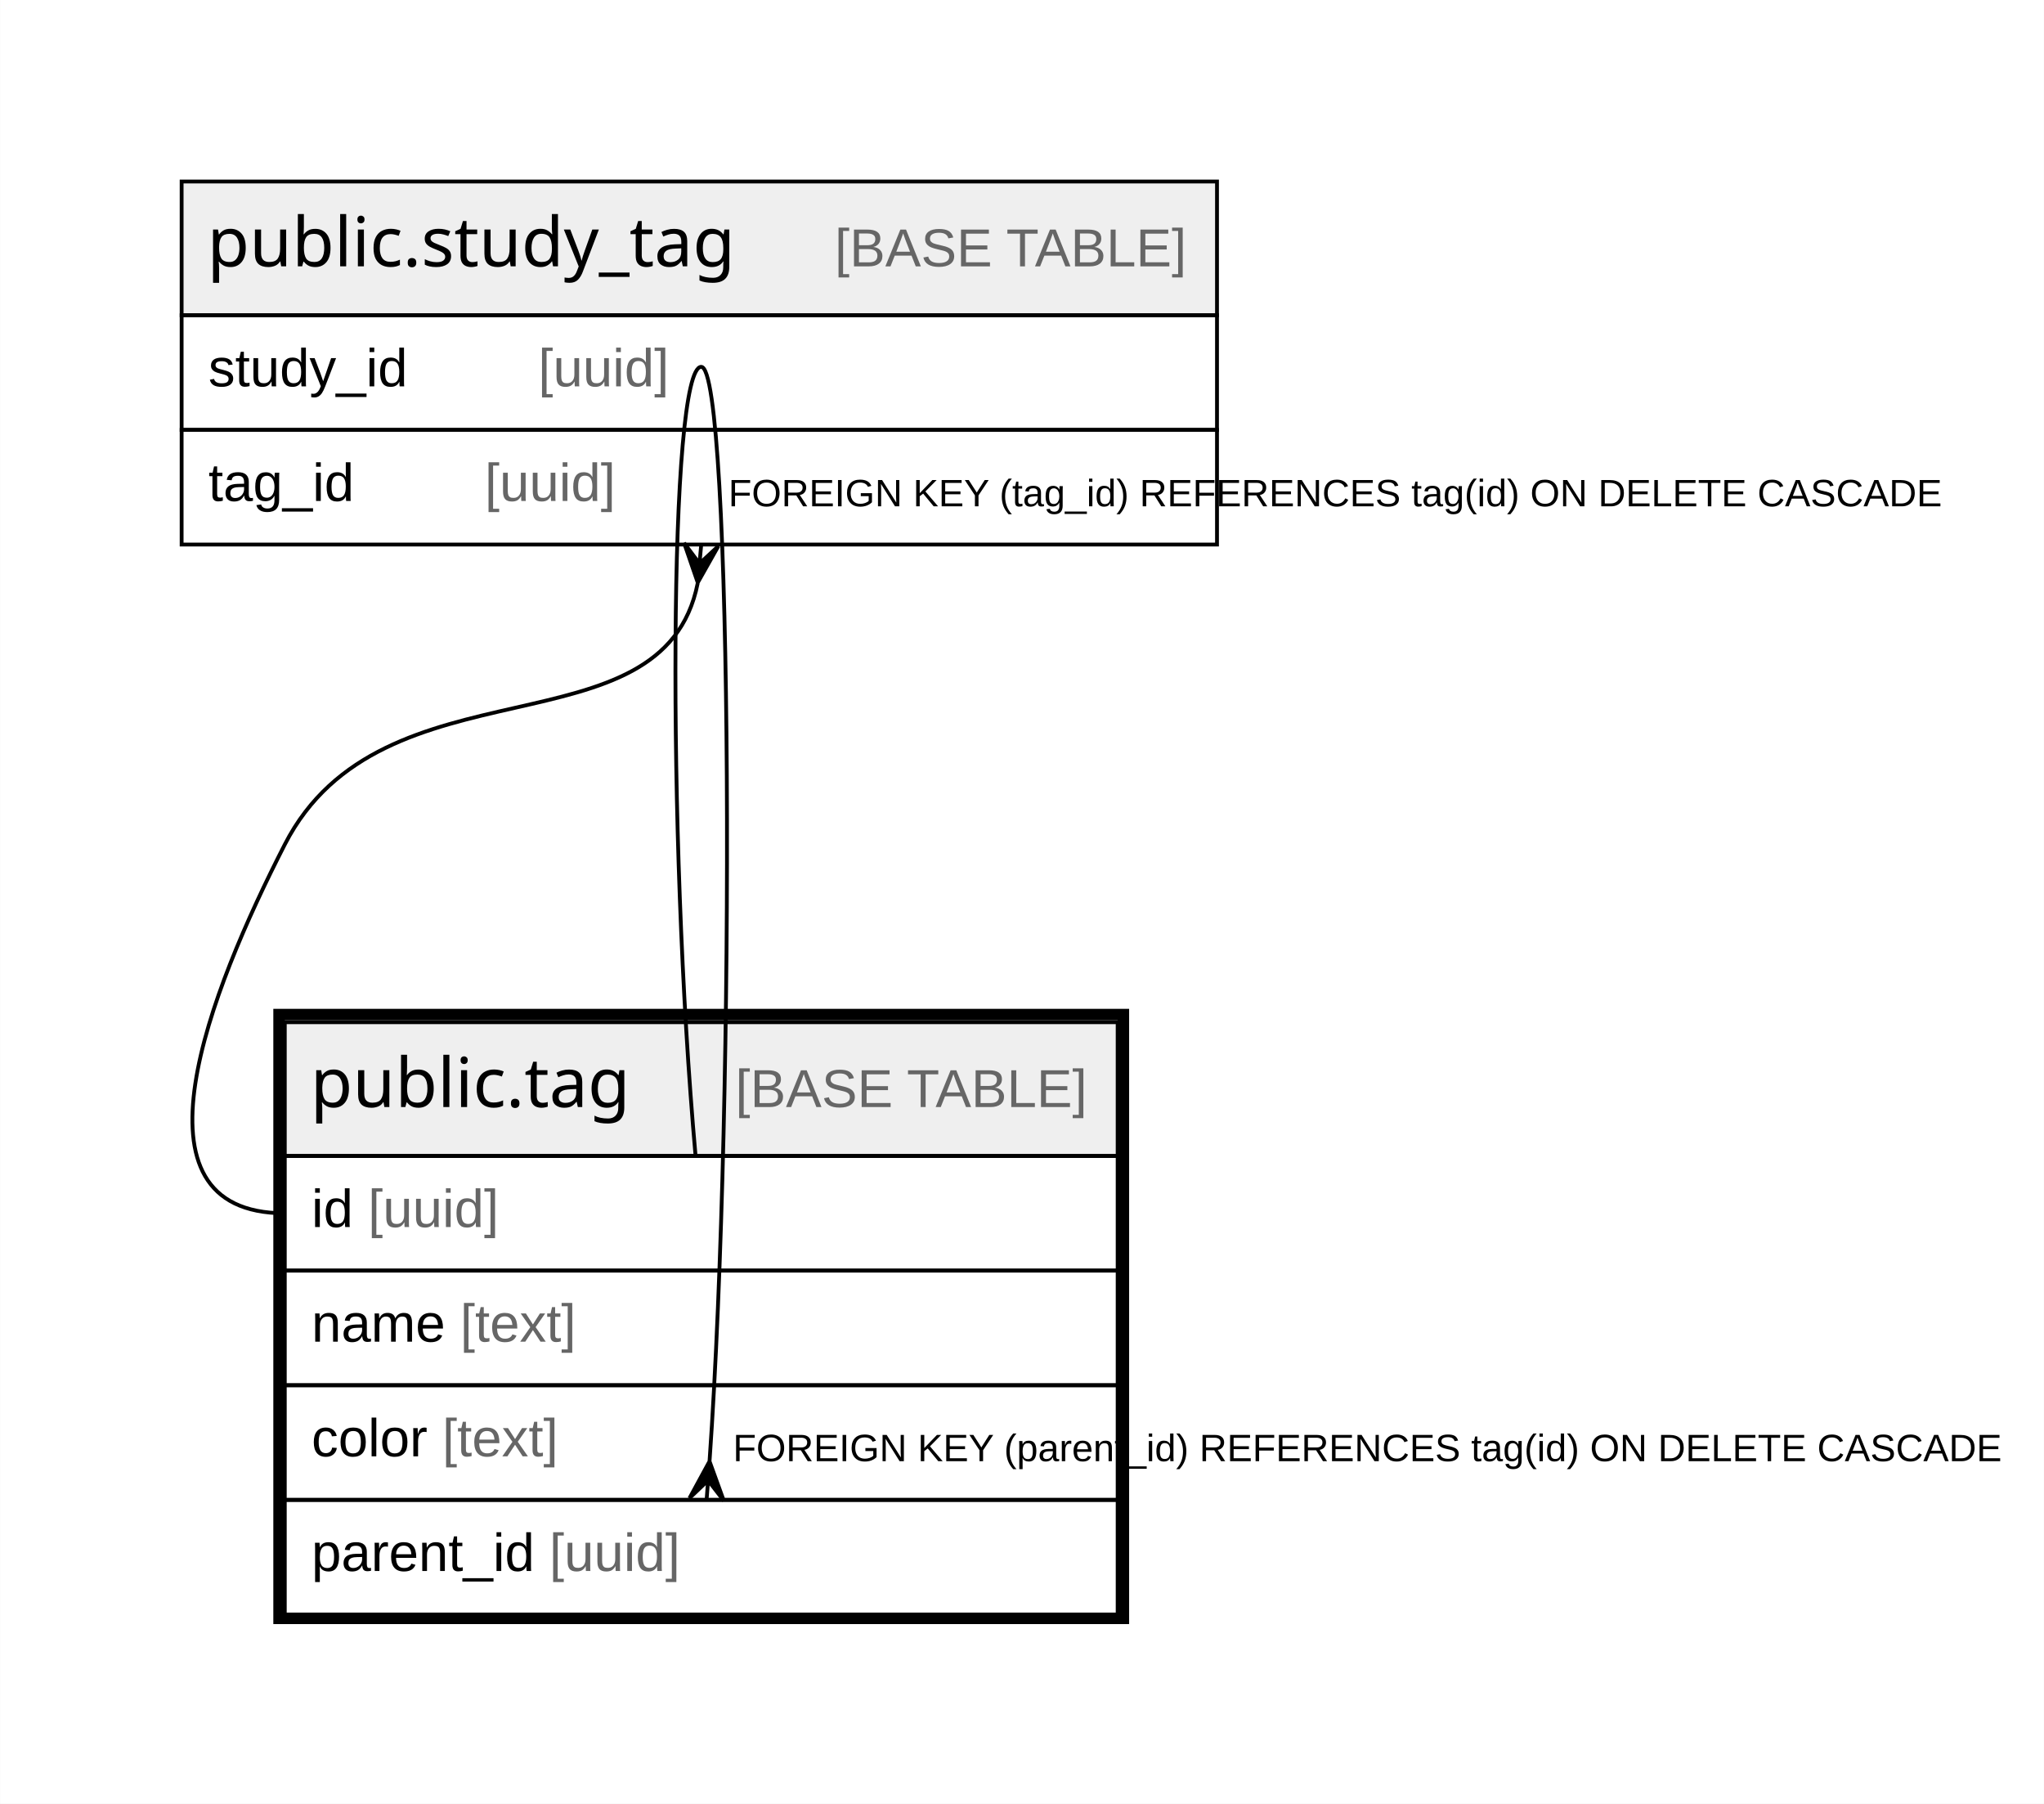
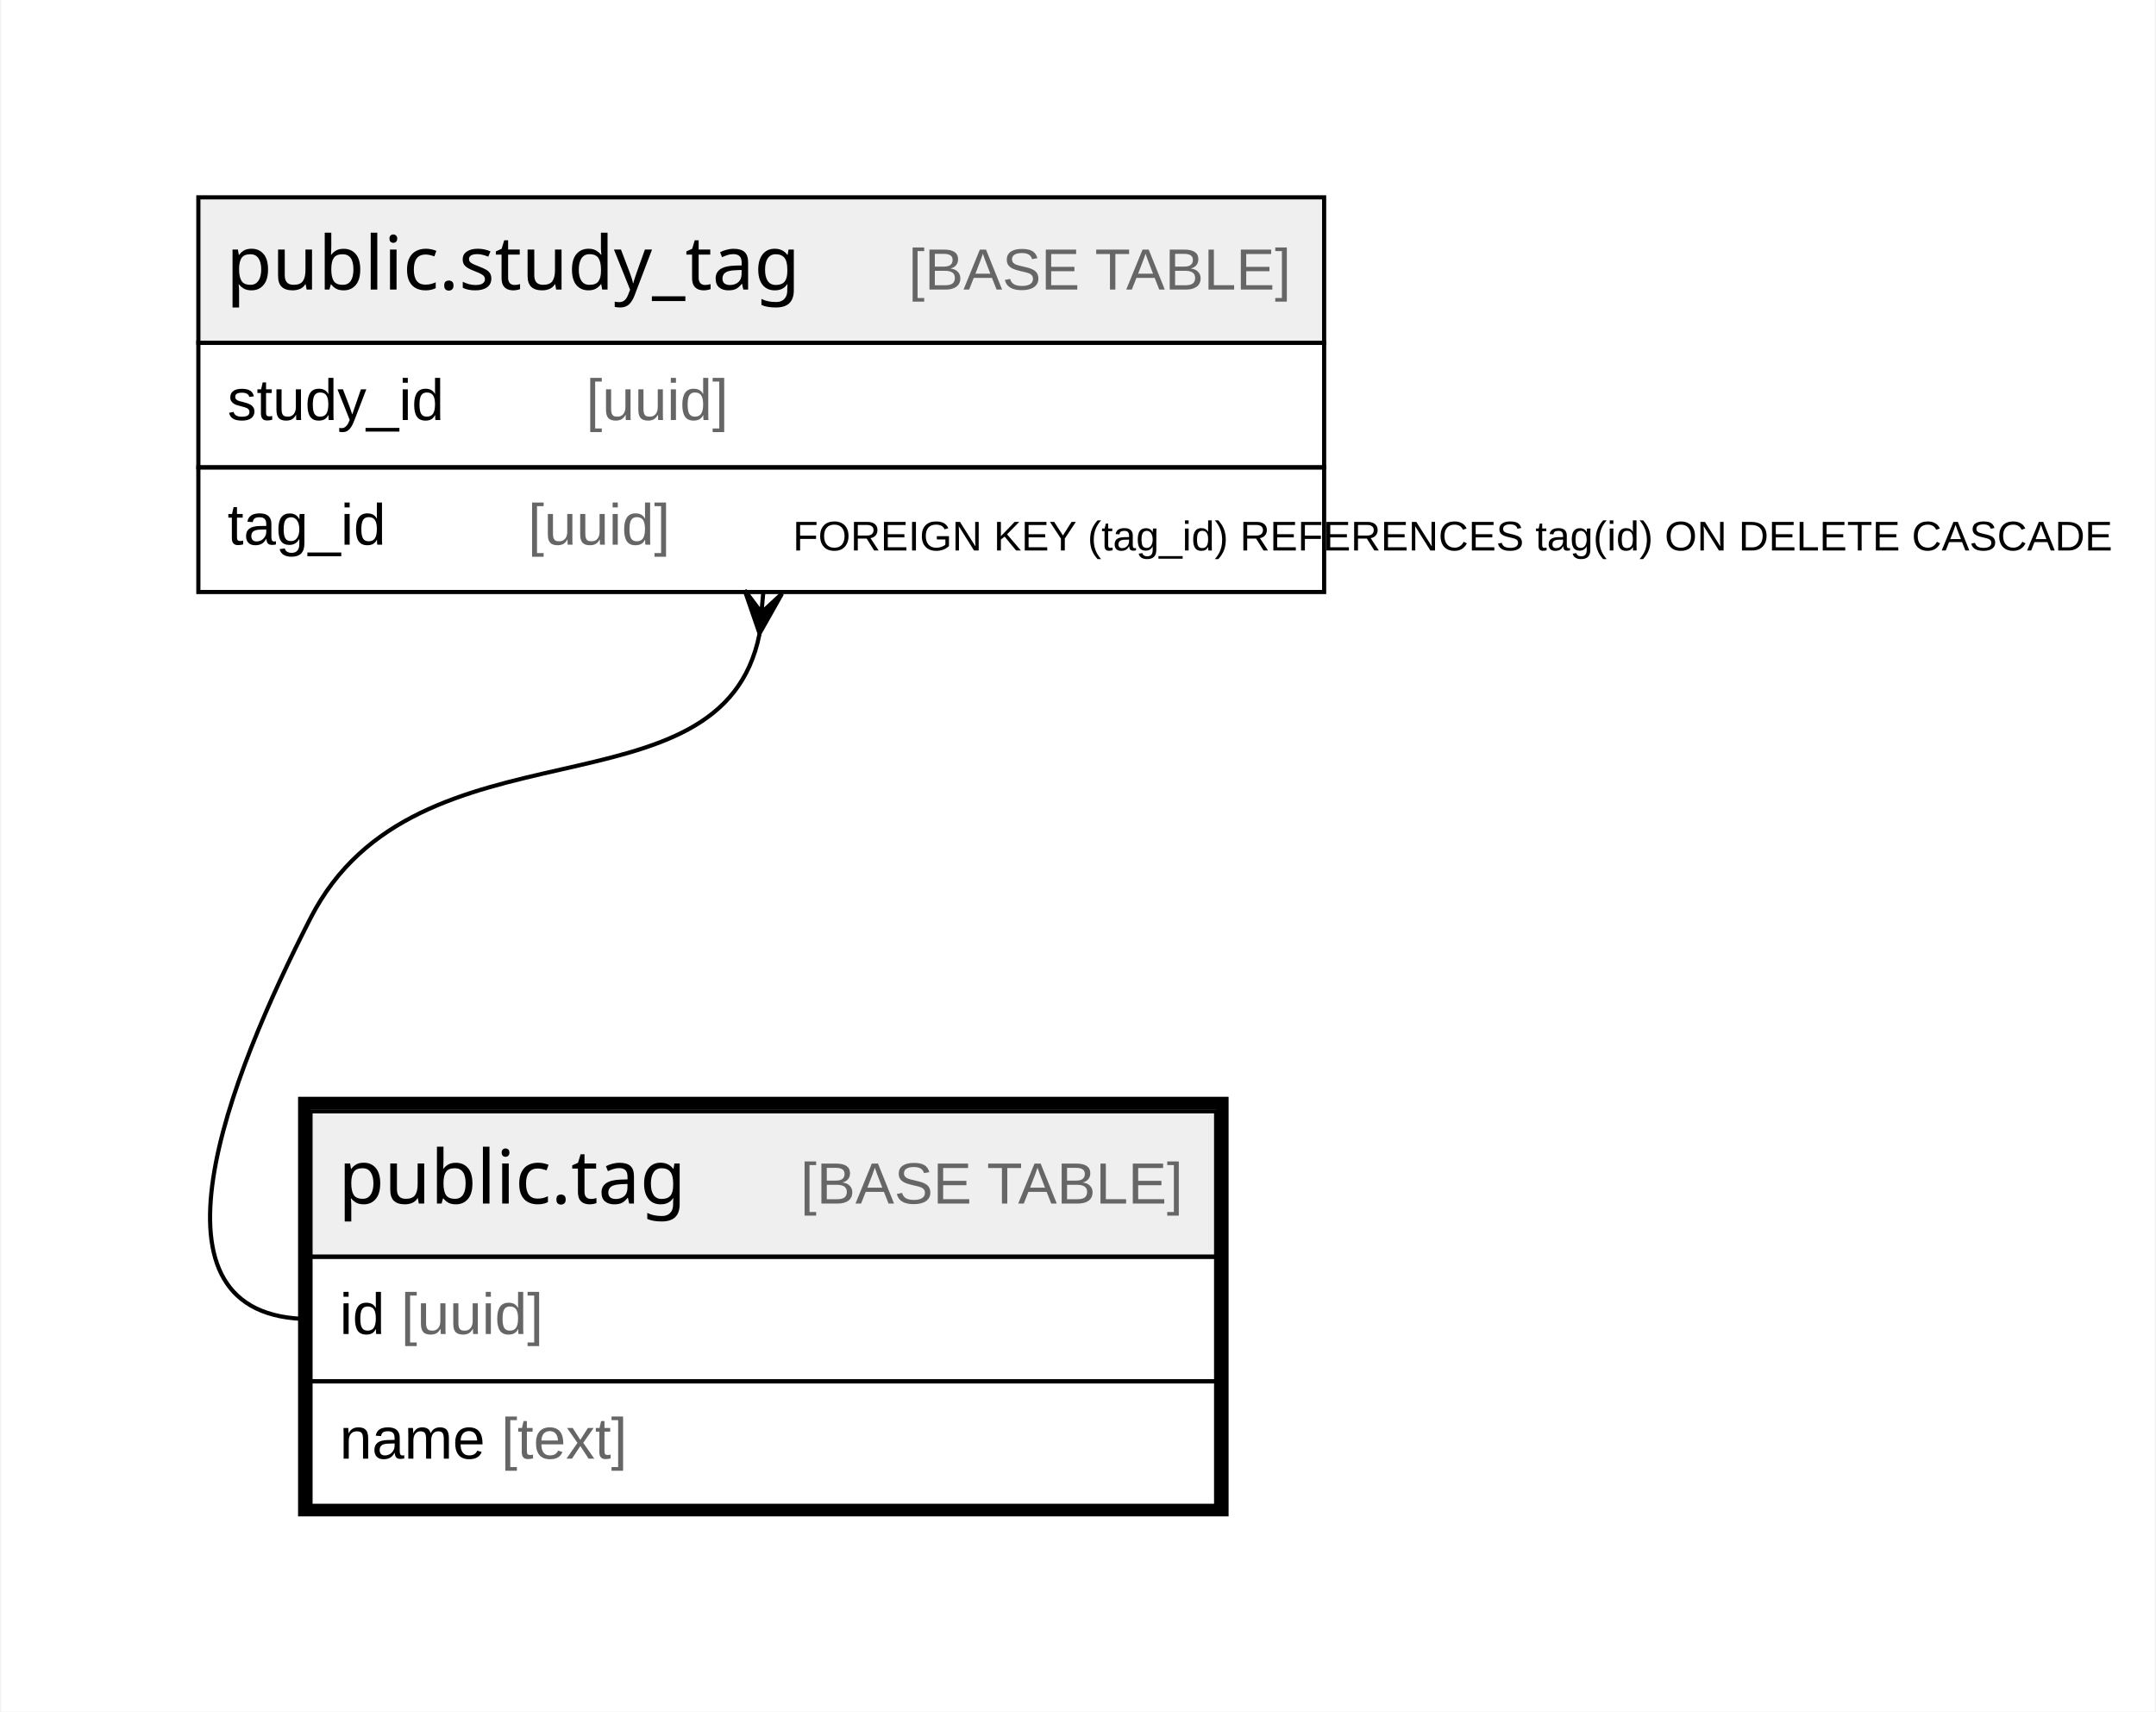
- <svg xmlns="http://www.w3.org/2000/svg" width="535pt" height="472pt" viewBox="0.00 0.00 534.92 472.00">
-   <g id="graph0" class="graph" transform="scale(1 1) rotate(0) translate(4 468)">
-     <polygon fill="#ffffff" stroke="transparent" points="-4,4 -4,-468 530.919,-468 530.919,4 -4,4" />
+ <svg xmlns="http://www.w3.org/2000/svg" width="519pt" height="412pt" viewBox="0.00 0.00 518.50 412.00">
+   <g id="graph0" class="graph" transform="scale(1 1) rotate(0) translate(4 408)">
+     <polygon fill="#ffffff" stroke="transparent" points="-4,4 -4,-408 514.5,-408 514.5,4 -4,4" />
    <g id="node1" class="node">
-       <polygon fill="#efefef" stroke="transparent" points="70.5,-165.5 70.5,-200.5 288.5,-200.5 288.5,-165.5 70.5,-165.5" />
-       <polygon fill="none" stroke="#000000" points="70.5,-165.5 70.5,-200.5 288.5,-200.5 288.5,-165.5 70.5,-165.5" />
-       <text text-anchor="start" x="77.204" y="-178.3" font-family="Arial Bold" font-size="18.00" fill="#000000">public.tag</text>
-       <text text-anchor="start" x="154.228" y="-178.3" font-family="Arial" font-size="14.00" fill="#000000">    </text>
-       <text text-anchor="start" x="188.433" y="-178.3" font-family="Arial" font-size="14.00" fill="#666666">[BASE TABLE]</text>
-       <polygon fill="none" stroke="#000000" points="70.5,-135.5 70.5,-165.5 288.5,-165.5 288.5,-135.5 70.5,-135.5" />
-       <text text-anchor="start" x="77.5" y="-146.9" font-family="Arial" font-size="14.00" fill="#000000">id </text>
-       <text text-anchor="start" x="92.28" y="-146.9" font-family="Arial" font-size="14.00" fill="#666666">[uuid]</text>
-       <polygon fill="none" stroke="#000000" points="70.5,-105.5 70.5,-135.5 288.5,-135.5 288.5,-105.5 70.5,-105.5" />
-       <text text-anchor="start" x="77.5" y="-116.9" font-family="Arial" font-size="14.00" fill="#000000">name </text>
-       <text text-anchor="start" x="116.399" y="-116.9" font-family="Arial" font-size="14.00" fill="#666666">[text]</text>
+       <polygon fill="#efefef" stroke="transparent" points="70.5,-105.5 70.5,-140.5 288.5,-140.5 288.5,-105.5 70.5,-105.5" />
+       <polygon fill="none" stroke="#000000" points="70.5,-105.5 70.5,-140.5 288.5,-140.5 288.5,-105.5 70.5,-105.5" />
+       <text text-anchor="start" x="77.204" y="-118.3" font-family="Arial Bold" font-size="18.00" fill="#000000">public.tag</text>
+       <text text-anchor="start" x="154.228" y="-118.3" font-family="Arial" font-size="14.00" fill="#000000">    </text>
+       <text text-anchor="start" x="188.433" y="-118.3" font-family="Arial" font-size="14.00" fill="#666666">[BASE TABLE]</text>
      <polygon fill="none" stroke="#000000" points="70.5,-75.5 70.5,-105.5 288.5,-105.5 288.5,-75.5 70.5,-75.5" />
-       <text text-anchor="start" x="77.5" y="-86.9" font-family="Arial" font-size="14.00" fill="#000000">color </text>
-       <text text-anchor="start" x="111.723" y="-86.9" font-family="Arial" font-size="14.00" fill="#666666">[text]</text>
+       <text text-anchor="start" x="77.5" y="-86.9" font-family="Arial" font-size="14.00" fill="#000000">id </text>
+       <text text-anchor="start" x="92.28" y="-86.9" font-family="Arial" font-size="14.00" fill="#666666">[uuid]</text>
      <polygon fill="none" stroke="#000000" points="70.5,-45.5 70.5,-75.5 288.5,-75.5 288.5,-45.5 70.5,-45.5" />
-       <text text-anchor="start" x="77.5" y="-56.9" font-family="Arial" font-size="14.00" fill="#000000">parent_id </text>
-       <text text-anchor="start" x="139.744" y="-56.9" font-family="Arial" font-size="14.00" fill="#666666">[uuid]</text>
-       <polygon fill="none" stroke="#000000" stroke-width="3" points="69,-44.5 69,-202.5 290,-202.5 290,-44.5 69,-44.5" />
+       <text text-anchor="start" x="77.5" y="-56.9" font-family="Arial" font-size="14.00" fill="#000000">name </text>
+       <text text-anchor="start" x="116.399" y="-56.9" font-family="Arial" font-size="14.00" fill="#666666">[text]</text>
+       <polygon fill="none" stroke="#000000" stroke-width="3" points="69,-44.5 69,-142.5 290,-142.5 290,-44.5 69,-44.5" />
+     </g>
+     <g id="node2" class="node">
+       <polygon fill="#efefef" stroke="transparent" points="43.5,-325.5 43.5,-360.5 314.5,-360.5 314.5,-325.5 43.5,-325.5" />
+       <polygon fill="none" stroke="#000000" points="43.5,-325.5 43.5,-360.5 314.5,-360.5 314.5,-325.5 43.5,-325.5" />
+       <text text-anchor="start" x="50.194" y="-338.3" font-family="Arial Bold" font-size="18.00" fill="#000000">public.study_tag</text>
+       <text text-anchor="start" x="180.238" y="-338.3" font-family="Arial" font-size="14.00" fill="#000000">    </text>
+       <text text-anchor="start" x="214.443" y="-338.3" font-family="Arial" font-size="14.00" fill="#666666">[BASE TABLE]</text>
+       <polygon fill="none" stroke="#000000" points="43.5,-295.5 43.5,-325.5 314.5,-325.5 314.5,-295.5 43.5,-295.5" />
+       <text text-anchor="start" x="50.5" y="-306.9" font-family="Arial" font-size="14.00" fill="#000000">study_id    </text>
+       <text text-anchor="start" x="136.832" y="-306.9" font-family="Arial" font-size="14.00" fill="#666666">[uuid]</text>
+       <polygon fill="none" stroke="#000000" points="43.5,-265.5 43.5,-295.5 314.5,-295.5 314.5,-265.5 43.5,-265.5" />
+       <text text-anchor="start" x="50.5" y="-276.9" font-family="Arial" font-size="14.00" fill="#000000">tag_id    </text>
+       <text text-anchor="start" x="122.832" y="-276.9" font-family="Arial" font-size="14.00" fill="#666666">[uuid]</text>
    </g>
    <g id="edge1" class="edge">
-       <path fill="none" stroke="#000000" d="M181.686,-85.775C188.429,-182.168 187.7,-372 179.5,-372 171.027,-372 170.531,-249.107 178.011,-165.596" />
-       <polygon fill="#000000" stroke="#000000" points="181.673,-85.595 185.406,-75.284 181.296,-80.609 180.919,-75.624 180.919,-75.624 180.919,-75.624 181.296,-80.609 176.432,-75.963 181.673,-85.595 181.673,-85.595" />
-       <text text-anchor="start" x="187.799" y="-85.624" font-family="Arial" font-size="10.00" fill="#000000">FOREIGN KEY (parent_id) REFERENCES tag(id) ON DELETE CASCADE</text>
-     </g>
-     <g id="node2" class="node">
-       <polygon fill="#efefef" stroke="transparent" points="43.5,-385.5 43.5,-420.5 314.5,-420.5 314.5,-385.5 43.5,-385.5" />
-       <polygon fill="none" stroke="#000000" points="43.5,-385.5 43.5,-420.5 314.5,-420.5 314.5,-385.5 43.5,-385.5" />
-       <text text-anchor="start" x="50.194" y="-398.3" font-family="Arial Bold" font-size="18.00" fill="#000000">public.study_tag</text>
-       <text text-anchor="start" x="180.238" y="-398.3" font-family="Arial" font-size="14.00" fill="#000000">    </text>
-       <text text-anchor="start" x="214.443" y="-398.3" font-family="Arial" font-size="14.00" fill="#666666">[BASE TABLE]</text>
-       <polygon fill="none" stroke="#000000" points="43.5,-355.5 43.5,-385.5 314.5,-385.5 314.5,-355.5 43.5,-355.5" />
-       <text text-anchor="start" x="50.5" y="-366.9" font-family="Arial" font-size="14.00" fill="#000000">study_id    </text>
-       <text text-anchor="start" x="136.832" y="-366.9" font-family="Arial" font-size="14.00" fill="#666666">[uuid]</text>
-       <polygon fill="none" stroke="#000000" points="43.5,-325.5 43.5,-355.5 314.5,-355.5 314.5,-325.5 43.5,-325.5" />
-       <text text-anchor="start" x="50.5" y="-336.9" font-family="Arial" font-size="14.00" fill="#000000">tag_id    </text>
-       <text text-anchor="start" x="122.832" y="-336.9" font-family="Arial" font-size="14.00" fill="#666666">[uuid]</text>
-     </g>
-     <g id="edge2" class="edge">
-       <path fill="none" stroke="#000000" d="M178.575,-315.364C169.49,-269.75 96.013,-296.815 70.5,-247 50.949,-208.826 27.611,-150.5 70.5,-150.5" />
-       <polygon fill="#000000" stroke="#000000" points="178.591,-315.541 175.019,-325.909 179.046,-320.521 179.5,-325.5 179.5,-325.5 179.5,-325.5 179.046,-320.521 183.981,-325.091 178.591,-315.541 178.591,-315.541" />
-       <text text-anchor="start" x="186.603" y="-335.5" font-family="Arial" font-size="10.00" fill="#000000">FOREIGN KEY (tag_id) REFERENCES tag(id) ON DELETE CASCADE</text>
+       <path fill="none" stroke="#000000" d="M178.575,-255.364C169.49,-209.75 96.013,-236.815 70.5,-187 50.949,-148.826 27.611,-90.5 70.5,-90.5" />
+       <polygon fill="#000000" stroke="#000000" points="178.591,-255.541 175.019,-265.909 179.046,-260.521 179.5,-265.5 179.5,-265.5 179.5,-265.5 179.046,-260.521 183.981,-265.091 178.591,-255.541 178.591,-255.541" />
+       <text text-anchor="start" x="186.603" y="-275.5" font-family="Arial" font-size="10.00" fill="#000000">FOREIGN KEY (tag_id) REFERENCES tag(id) ON DELETE CASCADE</text>
    </g>
  </g>
</svg>
